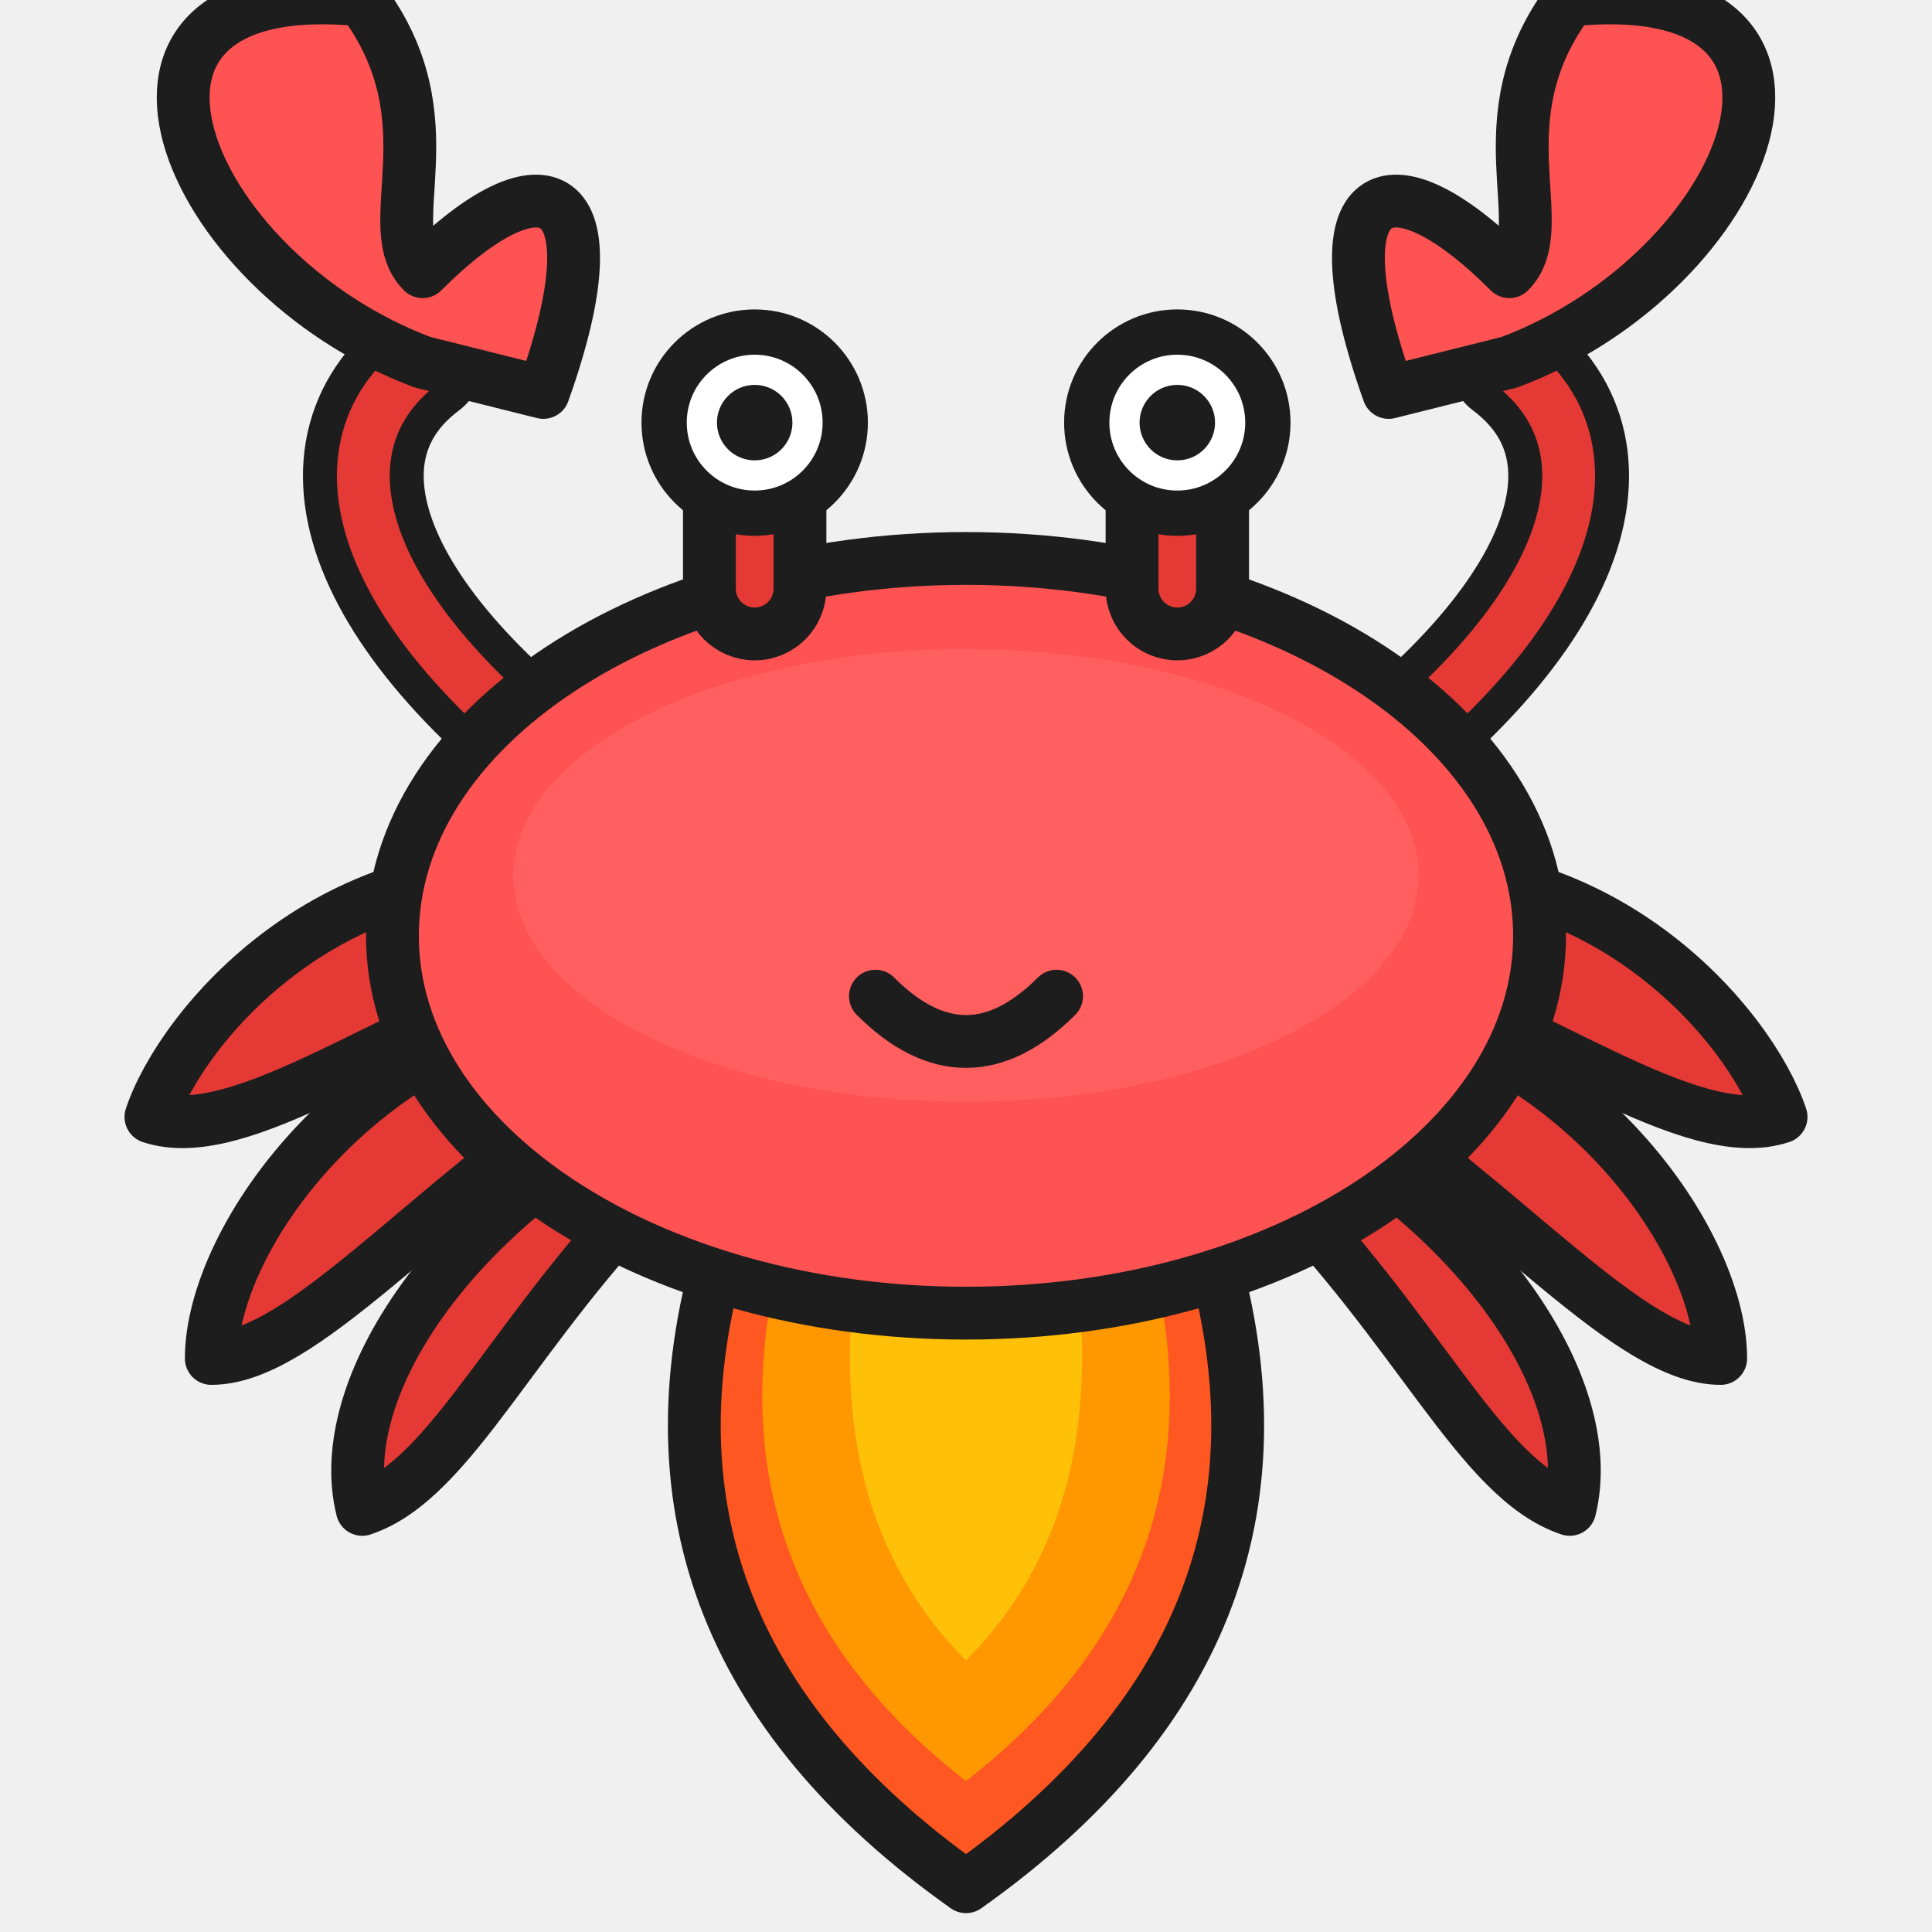
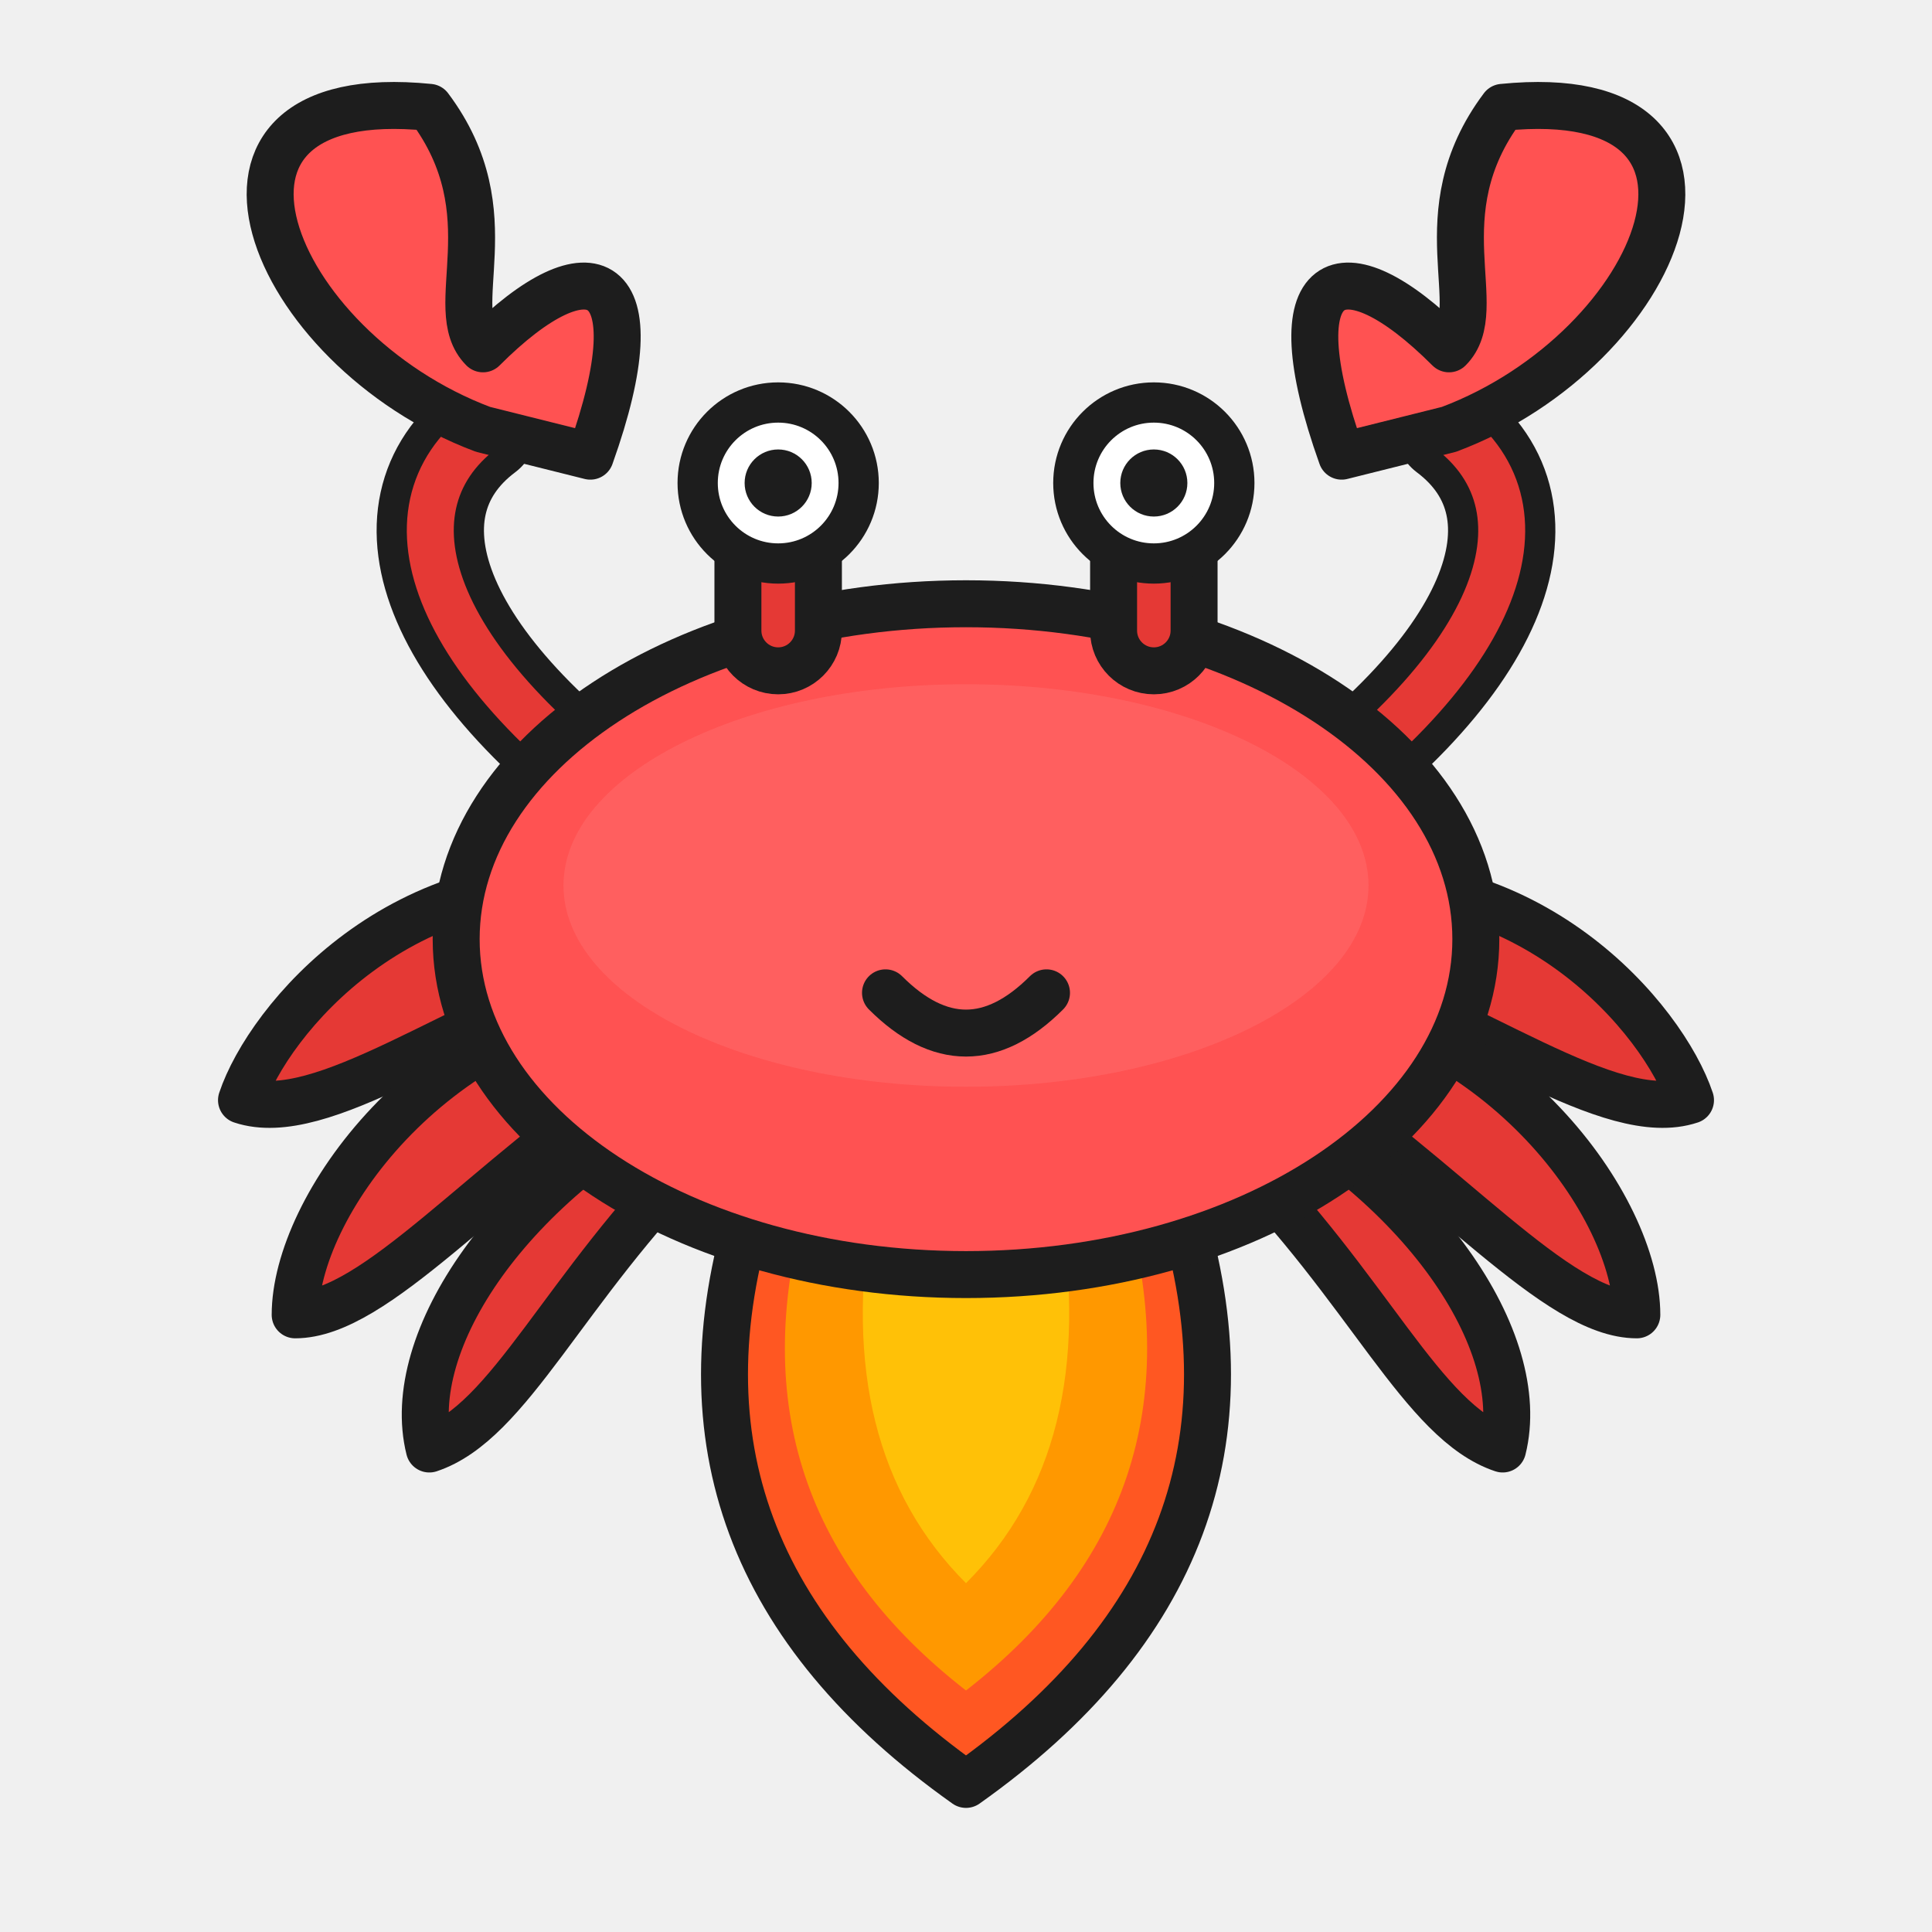
- <svg xmlns="http://www.w3.org/2000/svg" viewBox="0 0 128 128" width="100%" height="100%">
+ <svg xmlns="http://www.w3.org/2000/svg" viewBox="-8 -8 144 144" width="100%" height="100%">
  <g>
    <path d="M 48,82 Q 40,108 64,125 Q 88,108 80,82 Z" fill="#FF5722" stroke="#1D1D1D" stroke-width="3.5" stroke-linejoin="round" />
    <path d="M 52,82 Q 46,104 64,118 Q 82,104 76,82 Z" fill="#FF9800" />
    <path d="M 57,82 Q 54,100 64,110 Q 74,100 71,82 Z" fill="#FFC107" />
  </g>
  <path d="M 50,80 L 78,80 L 74,86 L 54,86 Z" fill="#424242" stroke="#1D1D1D" stroke-width="3" stroke-linejoin="round" />
  <g fill="#E53935" stroke="#1D1D1D" stroke-width="3.5" stroke-linejoin="round">
    <path d="M 38,58 C 22,56 12,68 10,74 C 16,76 26,68 38,64 Z" />
    <path d="M 40,66 C 24,68 14,82 14,90 C 20,90 28,80 40,72 Z" />
    <path d="M 44,73 C 30,80 22,92 24,100 C 30,98 34,88 44,78 Z" />
  </g>
  <g fill="#E53935" stroke="#1D1D1D" stroke-width="3.5" stroke-linejoin="round">
    <path d="M 90,58 C 106,56 116,68 118,74 C 112,76 102,68 90,64 Z" />
    <path d="M 88,66 C 104,68 114,82 114,90 C 108,90 100,80 88,72 Z" />
    <path d="M 84,73 C 98,80 106,92 104,100 C 98,98 94,88 84,78 Z" />
  </g>
  <path d="M 42,54 C 24,42 20,30 28,24" stroke="#1D1D1D" stroke-width="8" stroke-linecap="round" fill="none" />
  <path d="M 42,54 C 24,42 20,30 28,24" stroke="#E53935" stroke-width="3.5" stroke-linecap="round" fill="none" />
  <path d="M 86,54 C 104,42 108,30 100,24" stroke="#1D1D1D" stroke-width="8" stroke-linecap="round" fill="none" />
  <path d="M 86,54 C 104,42 108,30 100,24" stroke="#E53935" stroke-width="3.5" stroke-linecap="round" fill="none" />
  <path d="M 28,24 C 12,18 4,-2 24,0 C 30,8 25,15 28,18 C 36,10 41,12 36,26 Z" fill="#FF5252" stroke="#1D1D1D" stroke-width="3.5" stroke-linejoin="round" />
  <path d="M 100,24 C 116,18 124,-2 104,0 C 98,8 103,15 100,18 C 92,10 87,12 92,26 Z" fill="#FF5252" stroke="#1D1D1D" stroke-width="3.5" stroke-linejoin="round" />
  <ellipse cx="64" cy="62" rx="38" ry="25" fill="#FF5252" stroke="#1D1D1D" stroke-width="3.5" />
  <ellipse cx="64" cy="58" rx="30" ry="15" fill="#FF7979" opacity="0.35" />
  <rect x="47" y="30" width="6" height="12" rx="3" fill="#E53935" stroke="#1D1D1D" stroke-width="3.5" />
  <rect x="75" y="30" width="6" height="12" rx="3" fill="#E53935" stroke="#1D1D1D" stroke-width="3.5" />
  <circle cx="50" cy="28" r="6" fill="#FFFFFF" stroke="#1D1D1D" stroke-width="3" />
  <circle cx="50" cy="28" r="2.5" fill="#1D1D1D" />
  <circle cx="78" cy="28" r="6" fill="#FFFFFF" stroke="#1D1D1D" stroke-width="3" />
  <circle cx="78" cy="28" r="2.5" fill="#1D1D1D" />
  <path d="M 58,66 Q 64,72 70,66" stroke="#1D1D1D" stroke-width="3.5" stroke-linecap="round" fill="none" />
</svg>
